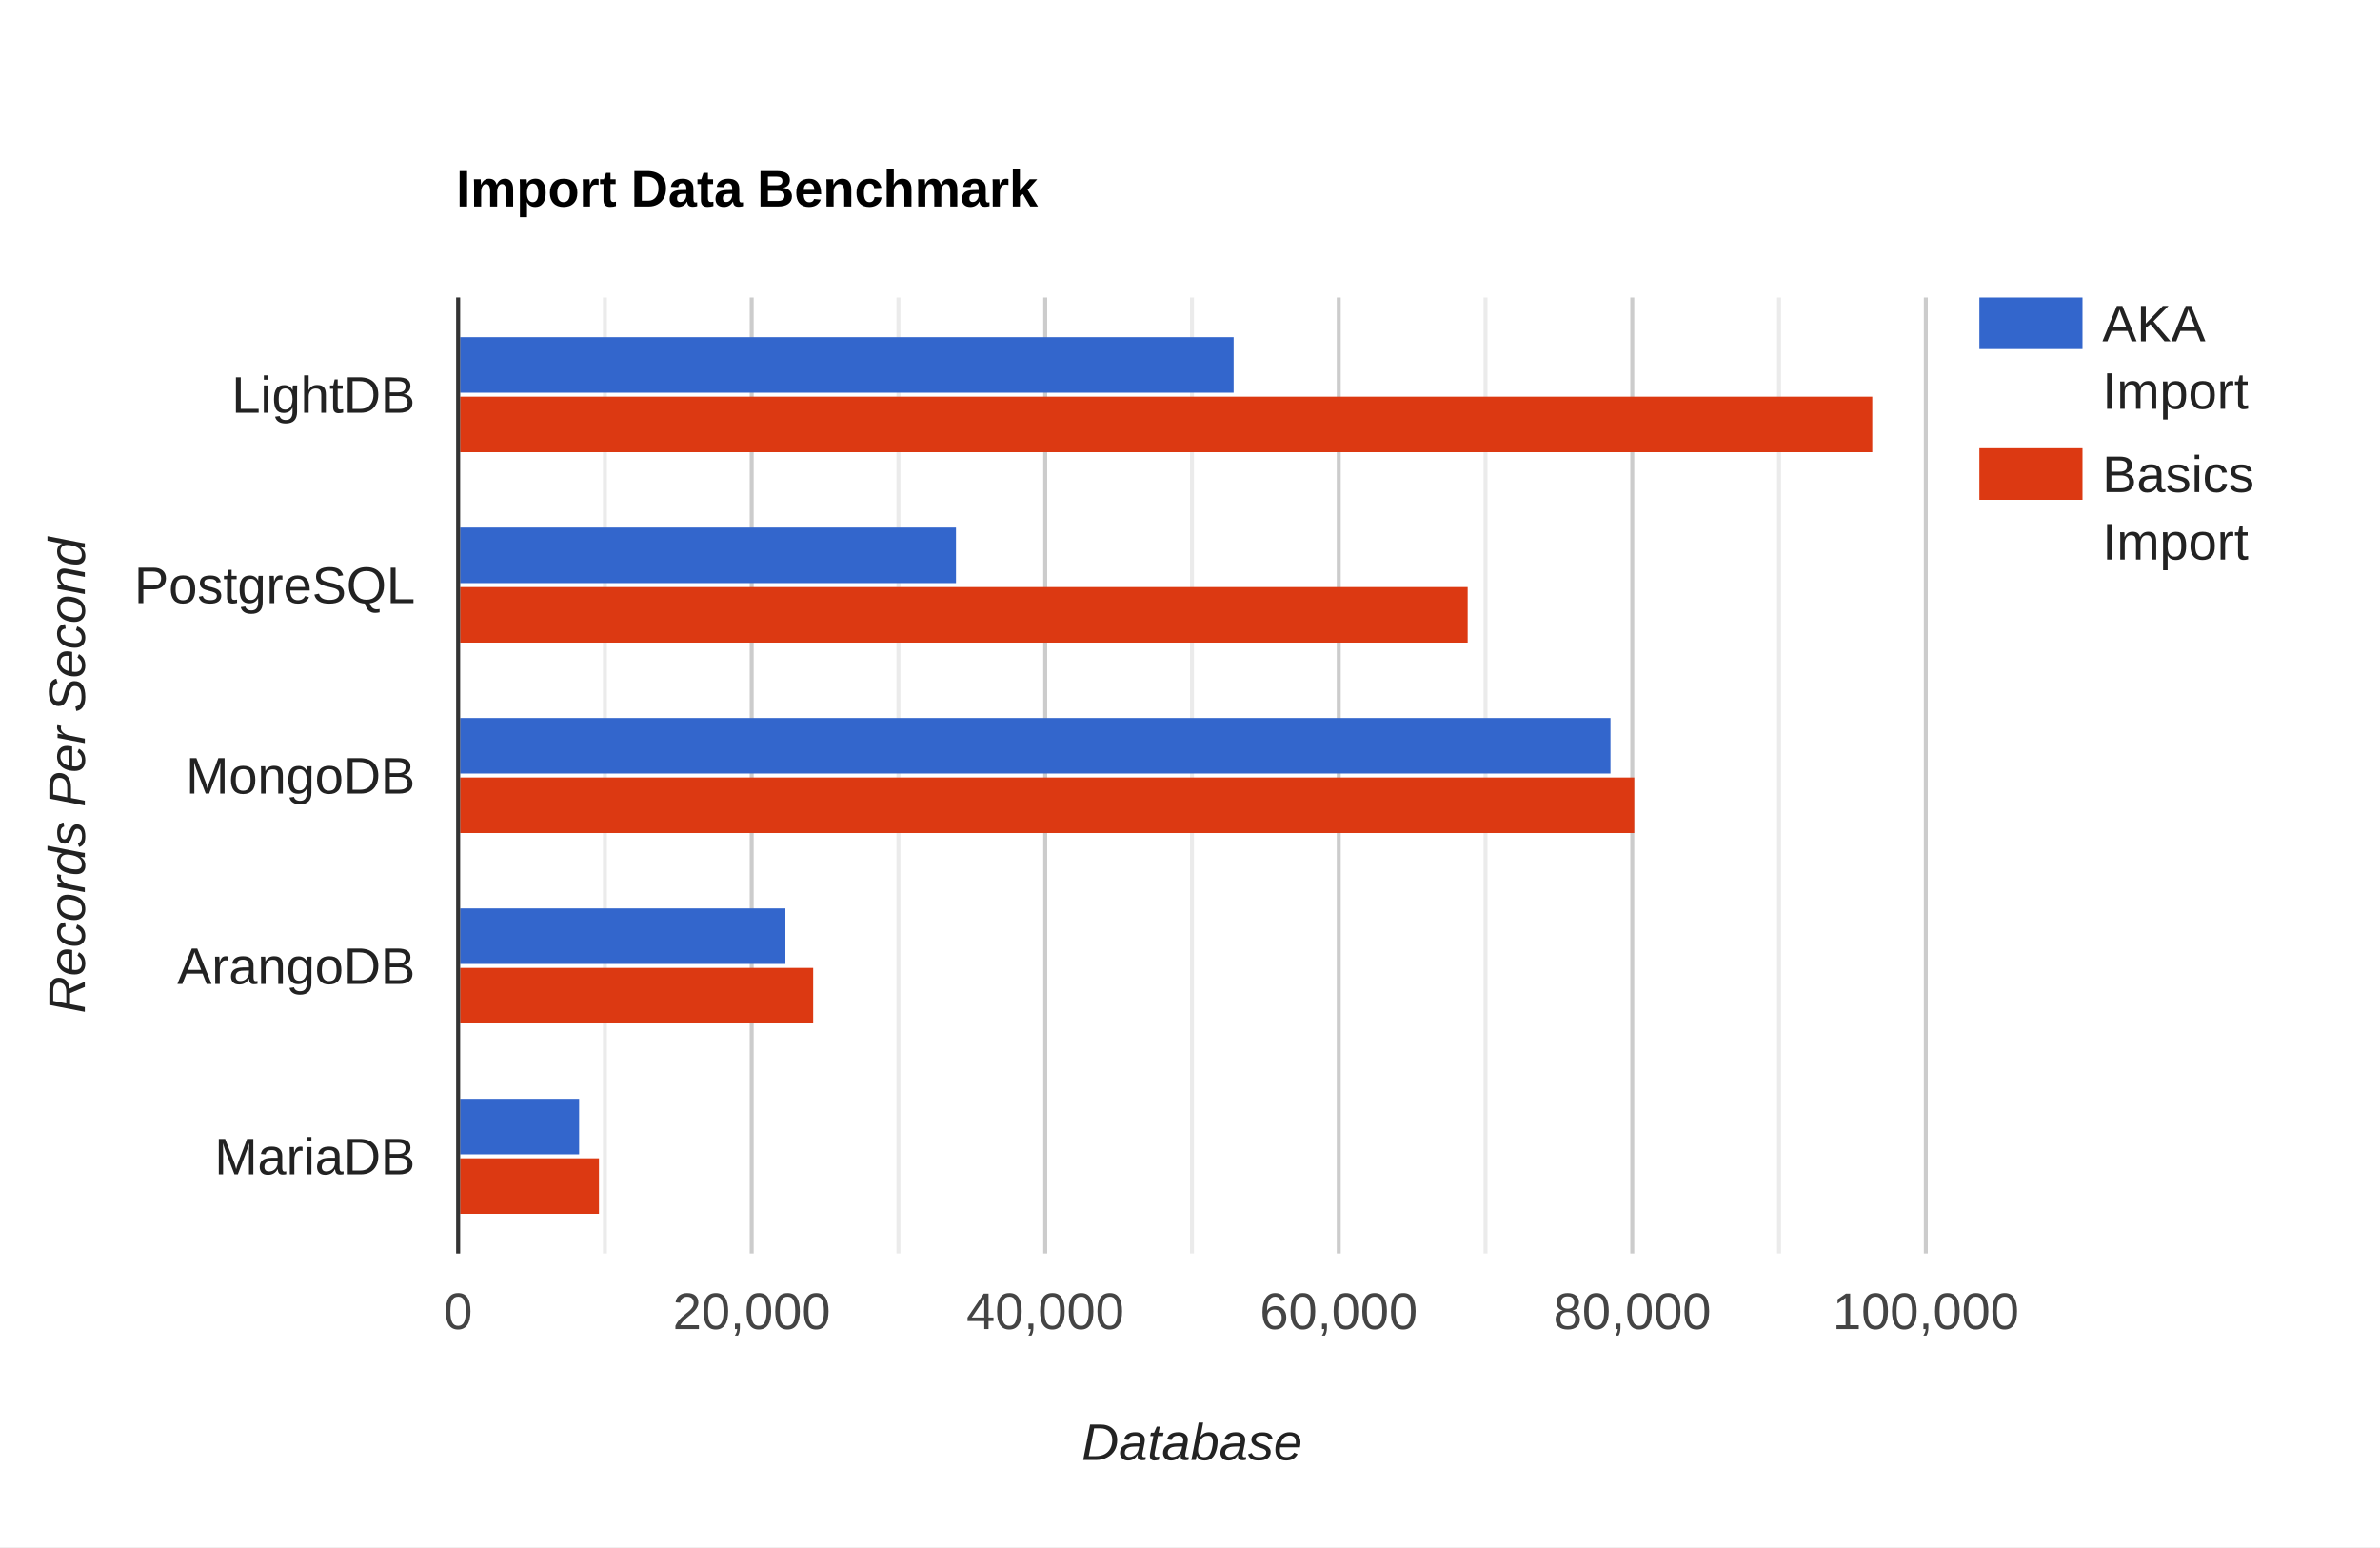
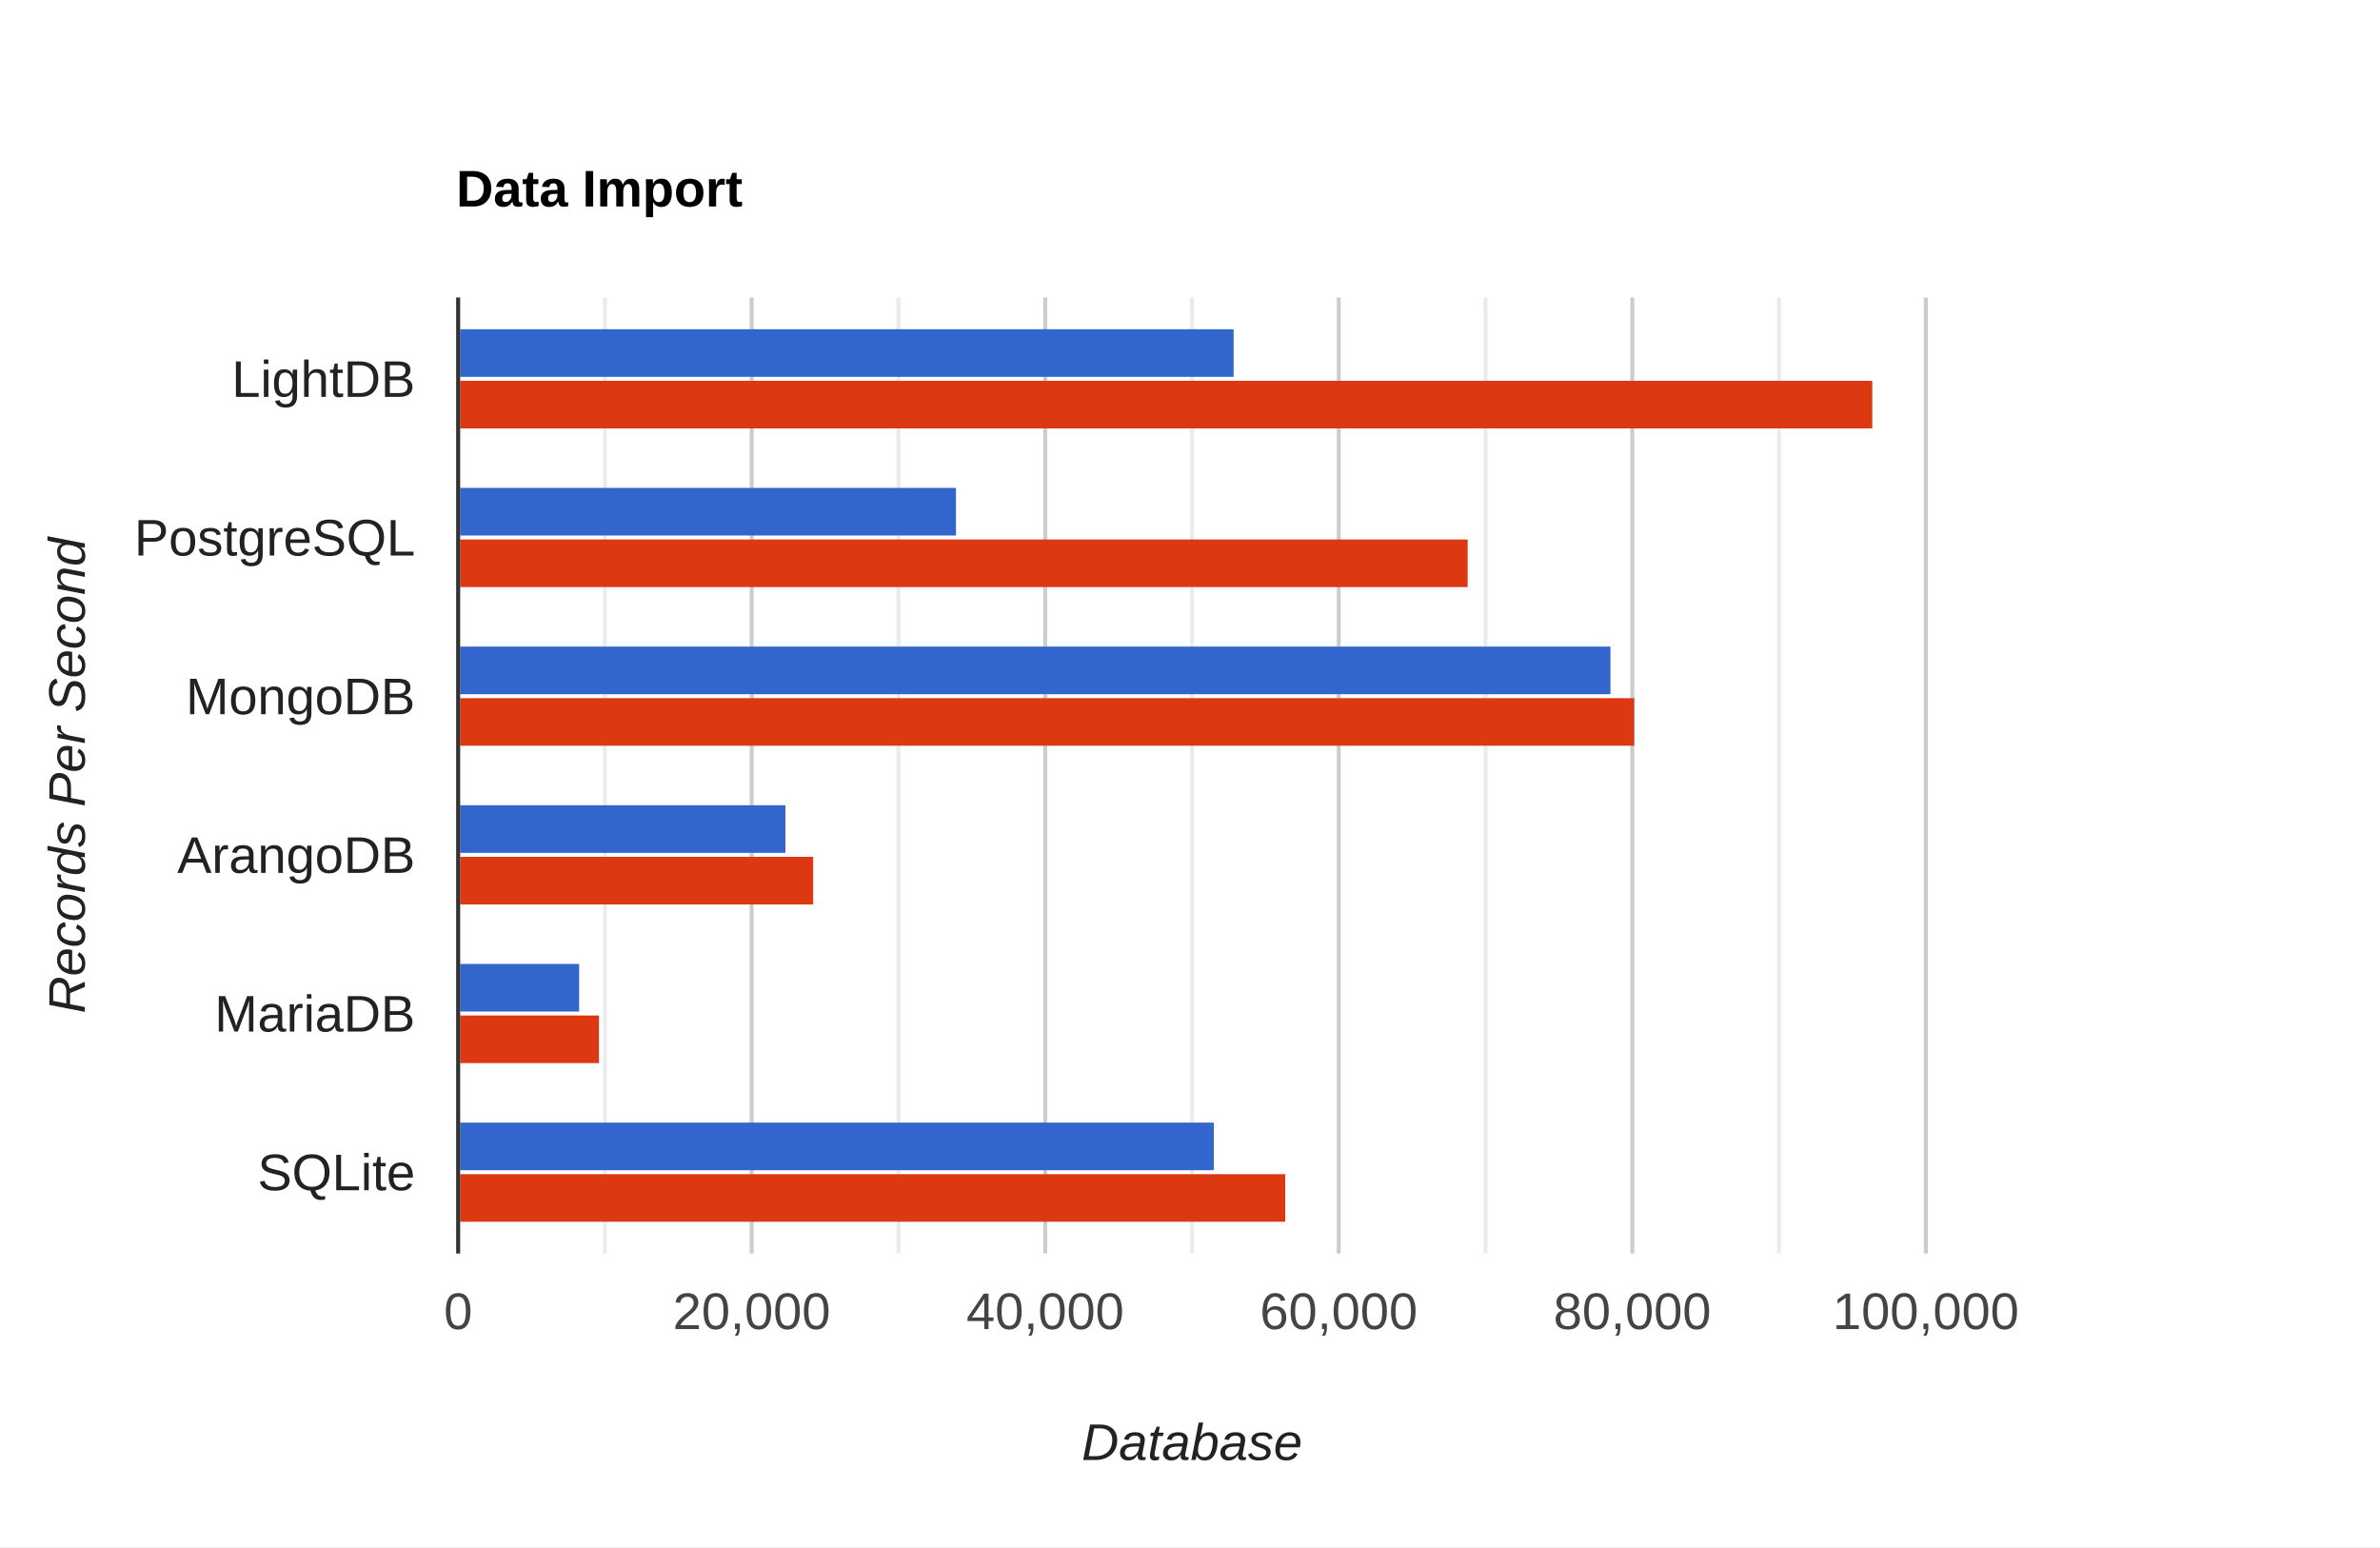
<svg xmlns="http://www.w3.org/2000/svg" width="600" height="390" aria-label="A chart." style="overflow: hidden;">
-   <defs id="_ABSTRACT_RENDERER_ID_1246">
-     <clipPath id="_ABSTRACT_RENDERER_ID_1247">
+   <defs id="_ABSTRACT_RENDERER_ID_324">
+     <clipPath id="_ABSTRACT_RENDERER_ID_325">
      <rect x="115" y="75" width="371" height="241" />
    </clipPath>
-     <filter id="_ABSTRACT_RENDERER_ID_1248">
+     <filter id="_ABSTRACT_RENDERER_ID_326">
      <feGaussianBlur in="SourceAlpha" stdDeviation="2" />
      <feOffset dx="1" dy="1" />
      <feComponentTransfer>
        <feFuncA type="linear" slope="0.1" />
      </feComponentTransfer>
      <feMerge>
        <feMergeNode />
        <feMergeNode in="SourceGraphic" />
      </feMerge>
    </filter>
  </defs>
  <rect x="0" y="0" width="600" height="390" stroke="none" stroke-width="0" fill="#ffffff" />
  <g>
-     <text text-anchor="start" x="115" y="52.05" font-family="Arial" font-size="13" font-weight="bold" stroke="none" stroke-width="0" fill="#000000">Import Data Benchmark</text>
+     <text text-anchor="start" x="115" y="52.05" font-family="Arial" font-size="13" font-weight="bold" stroke="none" stroke-width="0" fill="#000000">Data Import</text>
    <rect x="115" y="41" width="371" height="13" stroke="none" stroke-width="0" fill-opacity="0" fill="#ffffff" />
  </g>
  <g>
-     <rect x="499" y="75" width="88" height="68" stroke="none" stroke-width="0" fill-opacity="0" fill="#ffffff" />
-     <g>
-       <rect x="499" y="75" width="88" height="30" stroke="none" stroke-width="0" fill-opacity="0" fill="#ffffff" />
-       <g>
-         <text text-anchor="start" x="530" y="86.05" font-family="Arial" font-size="13" stroke="none" stroke-width="0" fill="#222222">AKA</text>
-         <text text-anchor="start" x="530" y="103.05" font-family="Arial" font-size="13" stroke="none" stroke-width="0" fill="#222222">Import</text>
-       </g>
-       <rect x="499" y="75" width="26" height="13" stroke="none" stroke-width="0" fill="#3366cc" />
-     </g>
-     <g>
-       <rect x="499" y="113" width="88" height="30" stroke="none" stroke-width="0" fill-opacity="0" fill="#ffffff" />
-       <g>
-         <text text-anchor="start" x="530" y="124.05" font-family="Arial" font-size="13" stroke="none" stroke-width="0" fill="#222222">Basics</text>
-         <text text-anchor="start" x="530" y="141.05" font-family="Arial" font-size="13" stroke="none" stroke-width="0" fill="#222222">Import</text>
-       </g>
-       <rect x="499" y="113" width="26" height="13" stroke="none" stroke-width="0" fill="#dc3912" />
-     </g>
-   </g>
-   <g>
    <rect x="115" y="75" width="371" height="241" stroke="none" stroke-width="0" fill-opacity="0" fill="#ffffff" />
-     <g clip-path="url(https://www.rapidtables.com/tools/bar-graph.html#_ABSTRACT_RENDERER_ID_1247)">
+     <g clip-path="url(https://www.rapidtables.com/tools/bar-graph.html#_ABSTRACT_RENDERER_ID_325)">
      <g>
        <rect x="115" y="75" width="1" height="241" stroke="none" stroke-width="0" fill="#cccccc" />
        <rect x="189" y="75" width="1" height="241" stroke="none" stroke-width="0" fill="#cccccc" />
        <rect x="263" y="75" width="1" height="241" stroke="none" stroke-width="0" fill="#cccccc" />
        <rect x="337" y="75" width="1" height="241" stroke="none" stroke-width="0" fill="#cccccc" />
        <rect x="411" y="75" width="1" height="241" stroke="none" stroke-width="0" fill="#cccccc" />
        <rect x="485" y="75" width="1" height="241" stroke="none" stroke-width="0" fill="#cccccc" />
        <rect x="152" y="75" width="1" height="241" stroke="none" stroke-width="0" fill="#ebebeb" />
        <rect x="226" y="75" width="1" height="241" stroke="none" stroke-width="0" fill="#ebebeb" />
        <rect x="300" y="75" width="1" height="241" stroke="none" stroke-width="0" fill="#ebebeb" />
        <rect x="374" y="75" width="1" height="241" stroke="none" stroke-width="0" fill="#ebebeb" />
        <rect x="448" y="75" width="1" height="241" stroke="none" stroke-width="0" fill="#ebebeb" />
      </g>
      <g>
-         <rect x="116" y="85" width="195" height="14" stroke="none" stroke-width="0" fill="#3366cc" />
-         <rect x="116" y="133" width="125" height="14" stroke="none" stroke-width="0" fill="#3366cc" />
-         <rect x="116" y="181" width="290" height="14" stroke="none" stroke-width="0" fill="#3366cc" />
-         <rect x="116" y="229" width="82" height="14" stroke="none" stroke-width="0" fill="#3366cc" />
-         <rect x="116" y="277" width="30" height="14" stroke="none" stroke-width="0" fill="#3366cc" />
-         <rect x="116" y="100" width="356" height="14" stroke="none" stroke-width="0" fill="#dc3912" />
-         <rect x="116" y="148" width="254" height="14" stroke="none" stroke-width="0" fill="#dc3912" />
-         <rect x="116" y="196" width="296" height="14" stroke="none" stroke-width="0" fill="#dc3912" />
-         <rect x="116" y="244" width="89" height="14" stroke="none" stroke-width="0" fill="#dc3912" />
-         <rect x="116" y="292" width="35" height="14" stroke="none" stroke-width="0" fill="#dc3912" />
+         <rect x="116" y="83" width="195" height="12" stroke="none" stroke-width="0" fill="#3366cc" />
+         <rect x="116" y="123" width="125" height="12" stroke="none" stroke-width="0" fill="#3366cc" />
+         <rect x="116" y="163" width="290" height="12" stroke="none" stroke-width="0" fill="#3366cc" />
+         <rect x="116" y="203" width="82" height="12" stroke="none" stroke-width="0" fill="#3366cc" />
+         <rect x="116" y="243" width="30" height="12" stroke="none" stroke-width="0" fill="#3366cc" />
+         <rect x="116" y="283" width="190" height="12" stroke="none" stroke-width="0" fill="#3366cc" />
+         <rect x="116" y="96" width="356" height="12" stroke="none" stroke-width="0" fill="#dc3912" />
+         <rect x="116" y="136" width="254" height="12" stroke="none" stroke-width="0" fill="#dc3912" />
+         <rect x="116" y="176" width="296" height="12" stroke="none" stroke-width="0" fill="#dc3912" />
+         <rect x="116" y="216" width="89" height="12" stroke="none" stroke-width="0" fill="#dc3912" />
+         <rect x="116" y="256" width="35" height="12" stroke="none" stroke-width="0" fill="#dc3912" />
+         <rect x="116" y="296" width="208" height="12" stroke="none" stroke-width="0" fill="#dc3912" />
      </g>
      <g>
        <rect x="115" y="75" width="1" height="241" stroke="none" stroke-width="0" fill="#333333" />
      </g>
    </g>
    <g />
    <g>
      <g>
        <text text-anchor="middle" x="115.5" y="335.05" font-family="Arial" font-size="13" stroke="none" stroke-width="0" fill="#444444">0</text>
      </g>
      <g>
        <text text-anchor="middle" x="189.5" y="335.05" font-family="Arial" font-size="13" stroke="none" stroke-width="0" fill="#444444">20,000</text>
      </g>
      <g>
        <text text-anchor="middle" x="263.5" y="335.05" font-family="Arial" font-size="13" stroke="none" stroke-width="0" fill="#444444">40,000</text>
      </g>
      <g>
        <text text-anchor="middle" x="337.5" y="335.05" font-family="Arial" font-size="13" stroke="none" stroke-width="0" fill="#444444">60,000</text>
      </g>
      <g>
        <text text-anchor="middle" x="411.5" y="335.05" font-family="Arial" font-size="13" stroke="none" stroke-width="0" fill="#444444">80,000</text>
      </g>
      <g>
        <text text-anchor="middle" x="485.5" y="335.05" font-family="Arial" font-size="13" stroke="none" stroke-width="0" fill="#444444">100,000</text>
      </g>
      <g>
-         <text text-anchor="end" x="104.667" y="104.05" font-family="Arial" font-size="13" stroke="none" stroke-width="0" fill="#222222">LightDB</text>
+         <text text-anchor="end" x="104.667" y="100.05" font-family="Arial" font-size="13" stroke="none" stroke-width="0" fill="#222222">LightDB</text>
      </g>
      <g>
-         <text text-anchor="end" x="104.667" y="152.05" font-family="Arial" font-size="13" stroke="none" stroke-width="0" fill="#222222">PostgreSQL</text>
+         <text text-anchor="end" x="104.667" y="140.05" font-family="Arial" font-size="13" stroke="none" stroke-width="0" fill="#222222">PostgreSQL</text>
      </g>
      <g>
-         <text text-anchor="end" x="104.667" y="200.05" font-family="Arial" font-size="13" stroke="none" stroke-width="0" fill="#222222">MongoDB</text>
+         <text text-anchor="end" x="104.667" y="180.05" font-family="Arial" font-size="13" stroke="none" stroke-width="0" fill="#222222">MongoDB</text>
      </g>
      <g>
-         <text text-anchor="end" x="104.667" y="248.05" font-family="Arial" font-size="13" stroke="none" stroke-width="0" fill="#222222">ArangoDB</text>
+         <text text-anchor="end" x="104.667" y="220.05" font-family="Arial" font-size="13" stroke="none" stroke-width="0" fill="#222222">ArangoDB</text>
      </g>
      <g>
-         <text text-anchor="end" x="104.667" y="296.05" font-family="Arial" font-size="13" stroke="none" stroke-width="0" fill="#222222">MariaDB</text>
+         <text text-anchor="end" x="104.667" y="260.05" font-family="Arial" font-size="13" stroke="none" stroke-width="0" fill="#222222">MariaDB</text>
+       </g>
+       <g>
+         <text text-anchor="end" x="104.667" y="300.05" font-family="Arial" font-size="13" stroke="none" stroke-width="0" fill="#222222">SQLite</text>
      </g>
    </g>
  </g>
  <g>
    <g>
      <text text-anchor="middle" x="300.5" y="368.05" font-family="Arial" font-size="13" font-style="italic" stroke="none" stroke-width="0" fill="#222222">Database</text>
      <rect x="115" y="357" width="371" height="13" stroke="none" stroke-width="0" fill-opacity="0" fill="#ffffff" />
    </g>
    <g>
      <text text-anchor="middle" x="21.383" y="195.5" font-family="Arial" font-size="13" font-style="italic" transform="rotate(-90 21.38333 195.5)" stroke="none" stroke-width="0" fill="#222222">Records Per Second</text>
      <path d="M10.333,316L10.333,75L23.333,75L23.333,316Z" stroke="none" stroke-width="0" fill-opacity="0" fill="#ffffff" />
    </g>
  </g>
  <g />
</svg>
